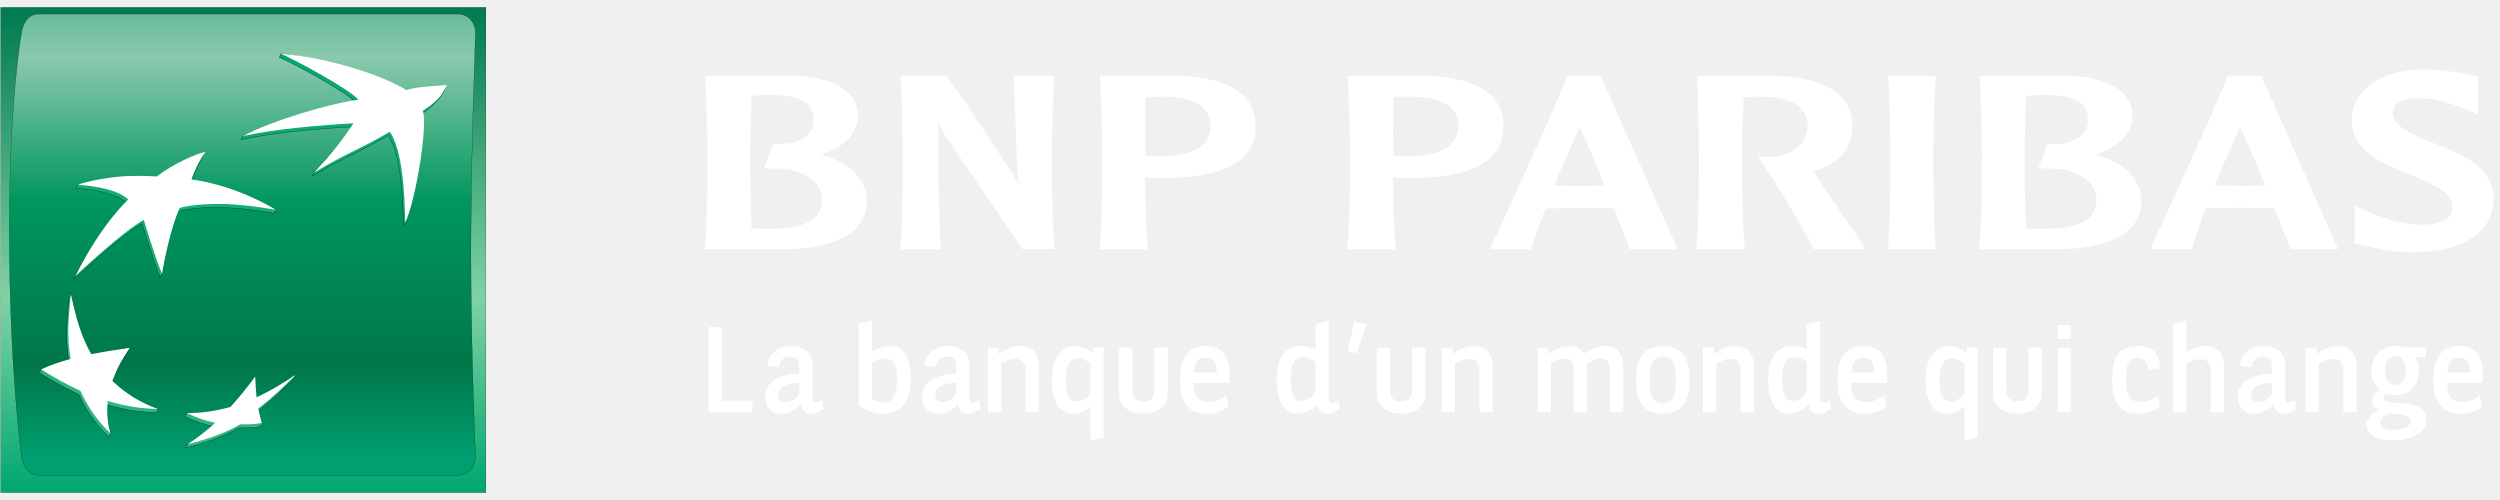
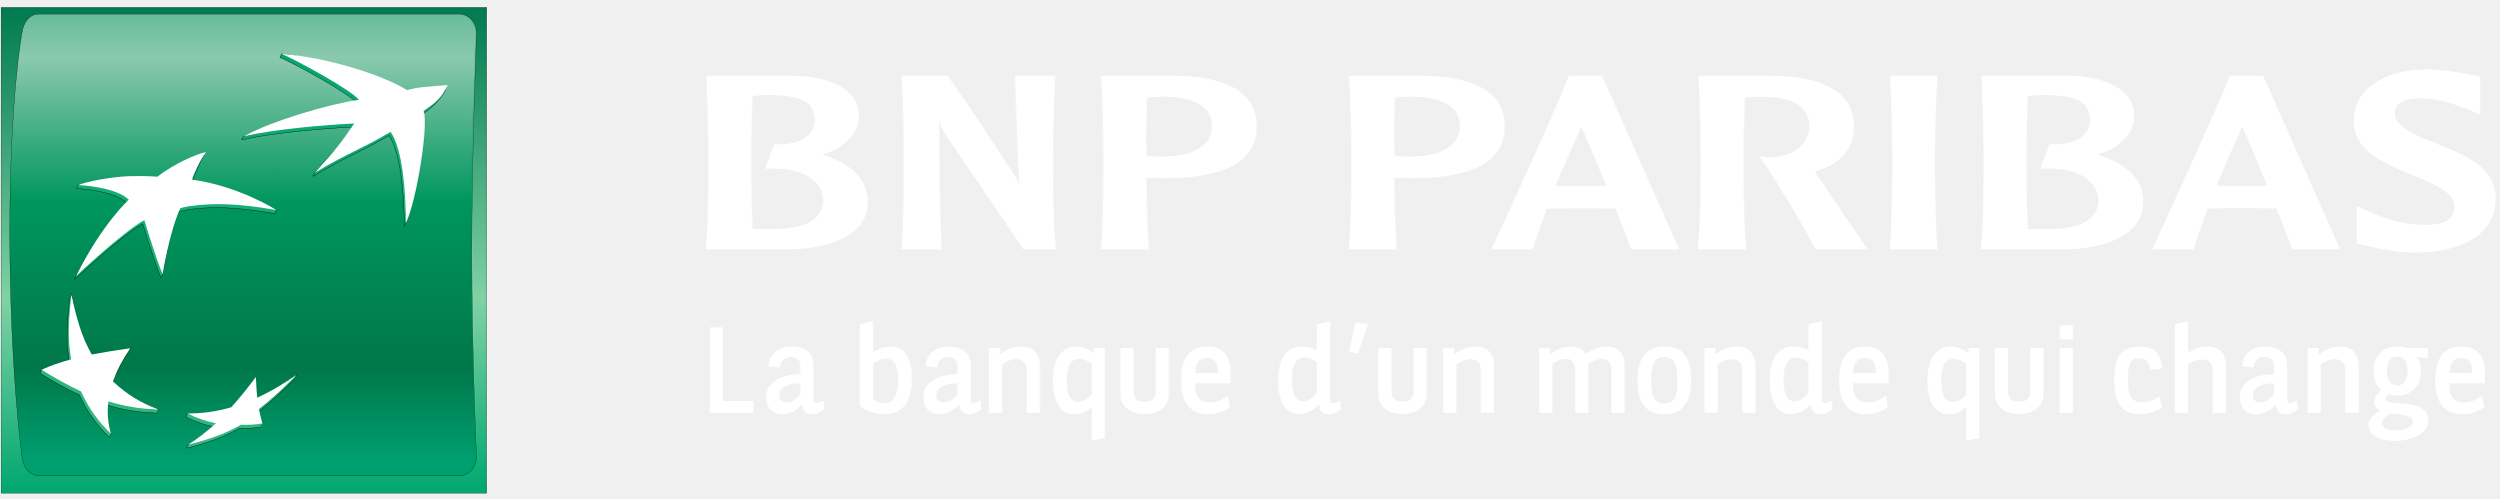
- <svg xmlns="http://www.w3.org/2000/svg" width="340" height="68" viewBox="0 0 340 68" fill="none">
-   <path d="M0.087 1H66.085V67H0.087V1Z" fill="url(#paint0_linear_498_486)" stroke="black" stroke-width="0.027" />
-   <path fill-rule="evenodd" clip-rule="evenodd" d="M5.233 1.912C3.954 1.912 3.118 2.996 2.921 4.508C2.921 4.508 1.272 13.173 1.272 31.57C1.272 49.976 2.921 62.018 2.921 62.018C3.069 63.476 3.954 64.614 5.233 64.614H62.357C63.636 64.614 64.651 63.602 64.674 62.018C64.674 62.018 64.04 47.913 64.04 34.137C64.04 20.359 64.674 4.508 64.674 4.508C64.703 3.1 63.636 1.912 62.357 1.912H5.233Z" fill="url(#paint1_linear_498_486)" stroke="black" stroke-width="0.027" />
-   <path d="M37.387 23.015C37.402 23.021 37.418 23.026 37.433 23.031C37.418 23.024 37.402 23.021 37.387 23.015Z" fill="url(#paint2_linear_498_486)" stroke="black" stroke-width="0.027" />
-   <path d="M37.986 7.802C39.895 8.601 47.546 12.738 48.486 14.06C44.632 14.568 37.083 16.535 33.016 18.511L32.777 18.995C37.261 18.005 43.532 17.491 47.855 17.254C46.243 19.621 45.173 20.75 42.715 23.431L42.487 23.95C47.166 21.138 48.486 20.934 52.798 18.413C54.427 20.821 54.82 26.375 54.885 30.774C56.288 27.986 57.992 17.465 57.284 15.565C60.142 13.604 60.53 12.021 60.53 12.021C57.907 12.249 56.464 12.293 55.048 12.738C51.696 10.681 44.009 7.972 38.21 7.316L37.986 7.802Z" fill="url(#paint3_linear_498_486)" stroke="black" stroke-width="0.036" />
-   <path d="M9.417 40.48C9.039 43.989 8.885 46.494 9.389 49.293C7.969 49.688 6.727 49.742 5.582 50.231L5.365 50.711C7.185 51.833 8.666 52.691 10.722 53.655C11.823 56.017 12.963 57.613 14.804 59.428L15.027 58.944C14.695 57.598 14.267 56.493 14.43 55.019C16.714 55.69 18.679 56.039 21.281 56.12L21.502 55.633C19.211 54.741 16.921 54.044 15.069 52.296C15.65 50.674 16.317 49.404 17.407 47.799L17.637 47.302C15.666 47.599 13.885 48.32 12.183 48.653C10.837 46.297 10.32 43.066 9.643 39.993L9.417 40.48Z" fill="url(#paint4_linear_498_486)" stroke="black" stroke-width="0.036" />
-   <path d="M21.098 24.491C21.098 24.491 19.624 24.354 17.188 24.426C15.125 24.521 12.053 24.706 10.561 25.14L10.344 25.622C12.715 25.724 15.97 26.36 17.216 27.611C17.216 27.611 13.757 30.744 10.274 37.499C10.187 37.67 10.127 37.807 10.035 37.985C10.035 37.985 16.517 31.903 19.326 30.397C19.326 30.397 20.792 35.295 21.814 37.744L22.038 37.254C22.318 35.681 23.022 31.411 24.218 28.794C24.218 28.794 24.644 28.538 26.709 28.338C28.791 28.149 31.726 28.043 37.3 29.02L37.528 28.538C36.266 27.798 31.285 25.659 25.975 24.912C26.709 22.747 27.644 21.088 27.644 21.088C26.507 21.245 23.265 22.765 21.098 24.491Z" fill="url(#paint5_linear_498_486)" stroke="black" stroke-width="0.036" />
-   <path d="M34.668 54.526C34.588 53.575 34.527 52.765 34.477 51.694C33.35 53.223 32.388 54.428 31.149 55.824C29.837 56.187 28.339 56.171 26.973 56.158C26.424 56.152 25.896 56.149 25.412 56.165L25.193 56.651C26.47 57.307 27.72 57.709 29.053 57.984C27.97 58.968 26.526 59.721 25.51 60.403L25.282 60.885C27.466 60.371 30.332 59.446 32.469 58.184C33.581 58.234 34.618 58.16 35.38 58.008C35.38 58.008 35.613 57.509 35.613 57.522C35.469 57.029 35.035 56.729 34.905 56.039C36.907 54.486 38.355 53.069 40.031 51.384L40.266 50.9C38.609 52.04 36.601 53.605 34.668 54.526Z" fill="url(#paint6_linear_498_486)" stroke="black" stroke-width="0.036" />
-   <path d="M53.019 17.918C48.716 20.45 47.402 20.665 42.717 23.464C45.441 20.506 46.39 19.249 48.077 16.774C43.759 17.002 37.49 17.521 33.015 18.513C36.911 16.431 44.64 14.117 48.716 13.565C47.771 12.26 40.115 8.115 38.211 7.316C44.271 7.789 51.68 10.05 55.271 12.249C56.684 11.806 58.152 11.784 60.784 11.552C60.115 12.703 60.082 13.365 57.503 15.076C58.217 16.989 56.511 27.5 55.104 30.286C55.049 25.887 54.667 20.335 53.019 17.918Z" fill="white" />
-   <path d="M21.502 55.633C19.031 54.714 17.248 53.648 15.285 51.811C15.874 50.193 16.542 48.928 17.639 47.301C15.626 47.601 14.143 47.829 12.41 48.159C11.001 45.69 10.361 43.308 9.64 39.993C9.258 43.506 9.112 46.016 9.607 48.815C8.016 49.255 6.895 49.642 5.584 50.233C7.414 51.353 8.9 52.215 10.943 53.17C12.046 55.53 13.179 57.126 15.027 58.946C14.595 57.395 14.482 56.164 14.66 54.536C16.946 55.203 18.905 55.552 21.502 55.633Z" fill="white" />
-   <path d="M27.942 20.67C27.171 21.671 26.279 23.536 26.038 24.402C32.413 25.266 37.526 28.54 37.526 28.54C31.954 27.552 29.015 27.676 26.934 27.861C24.867 28.056 24.442 28.299 24.442 28.299C22.939 31.593 22.038 37.254 22.038 37.254C21.022 34.809 19.557 29.908 19.557 29.908C16.743 31.413 10.274 37.499 10.274 37.499C13.829 30.375 17.442 27.133 17.442 27.133C16.198 25.874 12.941 25.249 10.559 25.14C11.796 24.639 14.969 24.048 17.407 23.935C19.848 23.868 21.324 24.005 21.324 24.005C23.502 22.287 26.804 20.837 27.942 20.67Z" fill="white" />
-   <path d="M34.705 51.217C33.58 52.743 32.612 53.944 31.361 55.336C29.218 55.939 27.507 56.165 25.412 56.165C26.698 56.825 27.942 57.22 29.281 57.502C27.942 58.714 26.81 59.58 25.51 60.401C27.69 59.891 30.556 58.964 32.688 57.702C33.802 57.746 34.846 57.674 35.611 57.522C35.411 56.877 35.287 56.395 35.126 55.553C37.133 53.998 38.594 52.589 40.266 50.9C38.487 52.137 36.952 53.064 34.892 54.037C34.803 53.093 34.753 52.285 34.705 51.217Z" fill="white" />
-   <path d="M178.916 49.222C178.485 48.927 177.889 48.561 177.158 48.561C176.329 48.561 175.533 49.128 175.533 51.614C175.533 53.778 176.211 54.526 177.008 54.526C177.87 54.526 178.534 53.842 178.916 53.338V49.222ZM182.181 55.599C181.686 56.033 181.087 56.279 180.491 56.279C179.862 56.279 179.281 55.952 179.198 54.97C178.485 55.699 177.639 56.248 176.428 56.248C175.022 56.248 173.646 55.039 173.646 51.71C173.646 48.296 175.137 47.07 176.759 47.07C177.508 47.07 178.135 47.204 178.916 47.568V44.035C179.511 43.907 180.108 43.789 180.723 43.641V54.26C180.723 54.638 180.889 54.774 181.121 54.774C181.37 54.774 181.783 54.606 182.063 54.408L182.181 55.599Z" fill="white" />
-   <path d="M185.885 44.054L184.492 48.048L183.281 47.783L184.176 43.789L185.885 44.054Z" fill="white" />
-   <path d="M187.247 53.403V47.269H189.055V53.089C189.055 54.309 189.75 54.573 190.563 54.573C191.356 54.573 192.054 54.309 192.054 53.089V47.269H193.86V53.403C193.86 55.473 192.236 56.247 190.563 56.247C188.872 56.247 187.247 55.473 187.247 53.403Z" fill="white" />
-   <path d="M197.563 48.181C198.312 47.616 199.188 47.07 200.448 47.07C202.025 47.07 203.017 47.933 203.017 49.857V56.08H201.211V50.335C201.211 49.26 200.647 48.795 199.768 48.795C199.089 48.795 198.427 49.127 197.88 49.489V56.08H196.07V47.269H197.563V48.181Z" fill="white" />
-   <path d="M210.602 48.181C211.281 47.616 212.194 47.07 213.369 47.07C214.367 47.07 215.01 47.403 215.459 48.098C216.353 47.517 217.217 47.07 218.275 47.07C219.852 47.07 220.747 47.933 220.747 49.857V56.08H218.939V50.335C218.939 49.238 218.51 48.763 217.614 48.763C217.017 48.763 216.321 49.094 215.791 49.424C215.821 49.606 215.84 49.972 215.84 50.22V56.08H214.032V50.616C214.032 49.373 213.802 48.763 212.708 48.763C212.079 48.763 211.464 49.075 210.933 49.424V56.08H209.127V47.269H210.602V48.181Z" fill="white" />
-   <path d="M224.355 51.679C224.355 54.076 224.951 54.823 226.142 54.823C227.337 54.823 227.919 54.076 227.919 51.708C227.919 49.259 227.337 48.512 226.142 48.512C224.951 48.512 224.355 49.259 224.355 51.679ZM229.775 51.708C229.775 54.774 228.514 56.279 226.142 56.279C223.822 56.279 222.495 54.97 222.495 51.679C222.495 48.445 223.774 47.07 226.142 47.07C228.615 47.07 229.775 48.379 229.775 51.708Z" fill="white" />
-   <path d="M233.096 48.181C233.842 47.616 234.721 47.07 235.978 47.07C237.557 47.07 238.551 47.933 238.551 49.857V56.08H236.742V50.335C236.742 49.26 236.18 48.795 235.299 48.795C234.621 48.795 233.958 49.127 233.409 49.489V56.08H231.605V47.269H233.096V48.181Z" fill="white" />
-   <path d="M245.736 49.222C245.305 48.927 244.707 48.561 243.976 48.561C243.149 48.561 242.353 49.128 242.353 51.614C242.353 53.778 243.033 54.526 243.828 54.526C244.69 54.526 245.353 53.842 245.736 53.338V49.222ZM249.001 55.599C248.504 56.033 247.908 56.279 247.308 56.279C246.681 56.279 246.098 55.952 246.017 54.97C245.305 55.699 244.457 56.248 243.247 56.248C241.84 56.248 240.464 55.039 240.464 51.71C240.464 48.296 241.955 47.07 243.58 47.07C244.324 47.07 244.955 47.204 245.736 47.568V44.035C246.331 43.907 246.928 43.789 247.543 43.641V54.26C247.543 54.638 247.709 54.774 247.939 54.774C248.189 54.774 248.604 54.606 248.884 54.408L249.001 55.599Z" fill="white" />
-   <path d="M254.891 50.684C254.891 49.177 254.426 48.647 253.416 48.647C252.405 48.647 251.874 49.127 251.792 50.684H254.891ZM251.775 52.079C251.807 54.309 252.653 54.671 253.928 54.671C254.891 54.671 255.72 54.141 256.234 53.76L256.515 55.335C255.72 55.833 254.891 56.28 253.564 56.28C251.377 56.28 249.886 54.99 249.886 51.68C249.886 48.413 251.196 47.069 253.449 47.069C255.738 47.069 256.633 48.561 256.633 50.767V52.079H251.775Z" fill="white" />
-   <path d="M267.168 49.409C266.721 49.109 266.14 48.748 265.445 48.748C264.463 48.748 263.785 49.559 263.785 51.731C263.785 54.091 264.532 54.589 265.293 54.589C266.106 54.589 266.737 54.077 267.168 53.586V49.409ZM267.168 55.3C266.555 55.797 265.824 56.28 264.88 56.28C263.387 56.28 261.897 55.3 261.897 51.709C261.897 48.295 263.453 47.069 265.079 47.069C265.958 47.069 266.703 47.468 267.481 47.95V47.269H268.957V59.495C268.36 59.625 267.762 59.743 267.168 59.896V55.3Z" fill="white" />
-   <path d="M271.05 53.403V47.269H272.859V53.089C272.859 54.309 273.556 54.573 274.367 54.573C275.164 54.573 275.86 54.309 275.86 53.089V47.269H277.666V53.403C277.666 55.473 276.042 56.247 274.367 56.247C272.675 56.247 271.05 55.473 271.05 53.403Z" fill="white" />
-   <path d="M281.668 56.079H279.861V47.269H281.668V56.079ZM281.668 46.092H279.861V44.206H281.668V46.092Z" fill="white" />
-   <path d="M292.149 50.237C292.1 49.373 291.734 48.661 290.741 48.661C289.582 48.661 289.149 49.191 289.149 51.68C289.149 54.108 289.845 54.639 291.104 54.639C292.216 54.639 292.912 54.193 293.426 53.825L293.774 55.337C292.978 55.832 292.116 56.28 290.84 56.28C288.552 56.28 287.259 55.022 287.259 51.662C287.259 48.265 288.372 47.071 290.805 47.071C292.928 47.071 293.742 48.364 293.774 50.069C293.225 50.123 292.695 50.171 292.149 50.237Z" fill="white" />
-   <path d="M297.327 43.64V47.918C297.99 47.5 298.77 47.071 299.88 47.071C301.472 47.071 302.465 47.918 302.465 49.84V56.081H300.661V50.334C300.661 49.259 300.112 48.844 299.2 48.844C298.537 48.844 297.872 49.143 297.327 49.443V56.081H295.52V44.037L297.327 43.64Z" fill="white" />
-   <path d="M308.978 52.078C307.305 52.078 306.111 52.624 306.111 53.708C306.111 54.426 306.608 54.689 307.173 54.689C307.917 54.689 308.547 54.159 308.978 53.585V52.078ZM308.978 49.723C308.978 48.828 308.448 48.497 307.7 48.497C306.873 48.497 306.276 49.01 306.26 49.923L304.669 49.757C304.768 47.98 306.146 47.07 307.819 47.07C309.625 47.07 310.784 48.001 310.784 49.589V54.26C310.784 54.64 310.966 54.756 311.199 54.756C311.432 54.756 311.846 54.606 312.127 54.408L312.261 55.598C311.745 56.033 311.151 56.279 310.554 56.279C309.924 56.279 309.326 55.931 309.243 54.969C308.448 55.833 307.486 56.279 306.558 56.279C305.364 56.279 304.355 55.535 304.355 53.947C304.355 51.695 306.707 50.867 308.978 50.819V49.723Z" fill="white" />
-   <path d="M315.055 48.181C315.802 47.616 316.68 47.07 317.94 47.07C319.517 47.07 320.509 47.933 320.509 49.857V56.08H318.702V50.335C318.702 49.26 318.138 48.795 317.259 48.795C316.58 48.795 315.917 49.127 315.37 49.489V56.08H313.564V47.269H315.055V48.181Z" fill="white" />
-   <path d="M324.337 50.403C324.337 51.645 324.885 52.359 325.781 52.359C326.641 52.359 327.157 51.645 327.157 50.436C327.157 49.043 326.641 48.43 325.781 48.43C324.885 48.43 324.337 49.094 324.337 50.403ZM324.869 56.196C324.337 56.443 323.675 56.927 323.675 57.457C323.675 58.204 324.57 58.468 325.58 58.468C326.689 58.468 327.885 58.037 327.885 57.325C327.885 56.309 326.228 56.397 324.869 56.196ZM327.039 47.269H329.957L329.89 48.695L328.466 48.497C328.797 48.995 328.977 49.654 328.977 50.436C328.977 52.427 327.687 53.743 325.781 53.743C325.3 53.743 324.984 53.726 324.602 53.569C324.337 53.674 324.123 53.877 324.123 54.125C324.123 55.455 329.957 53.812 329.957 57.128C329.957 58.948 327.671 59.895 325.5 59.895C323.311 59.895 321.85 59.098 321.85 57.789C321.85 56.941 322.615 56.148 323.544 55.768C323.03 55.554 322.615 55.203 322.615 54.59C322.615 53.977 323.111 53.356 323.657 53.007C322.929 52.442 322.53 51.626 322.53 50.403C322.53 48.365 323.823 47.069 325.795 47.069C326.26 47.069 326.673 47.138 327.039 47.269Z" fill="white" />
-   <path d="M335.932 50.684C335.932 49.177 335.467 48.647 334.455 48.647C333.445 48.647 332.916 49.127 332.833 50.684H335.932ZM332.814 52.079C332.849 54.309 333.694 54.671 334.971 54.671C335.932 54.671 336.761 54.141 337.275 53.76L337.556 55.335C336.761 55.833 335.932 56.28 334.605 56.28C332.418 56.28 330.925 54.99 330.925 51.68C330.925 48.413 332.234 47.069 334.489 47.069C336.777 47.069 337.671 48.561 337.671 50.767V52.079H332.814Z" fill="white" />
-   <path d="M98.185 44.468V54.49H102.342V56.079H96.394V44.468H98.185Z" fill="white" />
-   <path d="M108.698 52.078C107.024 52.078 105.83 52.623 105.83 53.708C105.83 54.426 106.327 54.689 106.889 54.689C107.637 54.689 108.267 54.159 108.698 53.585V52.078ZM108.698 49.723C108.698 48.828 108.168 48.497 107.42 48.497C106.592 48.497 105.995 49.01 105.98 49.923L104.389 49.754C104.489 47.98 105.865 47.07 107.537 47.07C109.343 47.07 110.505 47.999 110.505 49.589V54.26C110.505 54.64 110.685 54.753 110.921 54.753C111.153 54.753 111.566 54.606 111.848 54.408L111.982 55.598C111.467 56.033 110.87 56.279 110.27 56.279C109.643 56.279 109.046 55.931 108.964 54.969C108.168 55.833 107.206 56.279 106.277 56.279C105.085 56.279 104.074 55.535 104.074 53.947C104.074 51.695 106.427 50.867 108.698 50.816V49.723Z" fill="white" />
-   <path d="M118.603 54.227C119.099 54.572 119.614 54.775 120.177 54.775C121.207 54.775 122.003 53.977 122.003 51.578C122.003 49.238 121.239 48.748 120.377 48.748C119.665 48.748 119.184 49.025 118.603 49.373V54.227ZM118.603 43.64V47.833C119.315 47.403 120.061 47.069 121.007 47.069C122.433 47.069 123.873 47.949 123.873 51.578C123.873 55.136 122.085 56.28 120.096 56.28C118.951 56.28 117.741 55.848 116.796 55.136V44.036L118.603 43.64Z" fill="white" />
-   <path d="M130.047 52.078C128.374 52.078 127.178 52.623 127.178 53.708C127.178 54.426 127.676 54.689 128.24 54.689C128.985 54.689 129.616 54.159 130.047 53.585V52.078ZM130.047 49.723C130.047 48.828 129.517 48.497 128.771 48.497C127.941 48.497 127.344 49.01 127.328 49.923L125.738 49.754C125.838 47.98 127.215 47.07 128.888 47.07C130.692 47.07 131.854 47.999 131.854 49.589V54.26C131.854 54.64 132.036 54.753 132.269 54.753C132.502 54.753 132.914 54.606 133.195 54.408L133.329 55.598C132.815 56.033 132.22 56.279 131.623 56.279C130.992 56.279 130.397 55.931 130.313 54.969C129.517 55.833 128.554 56.279 127.627 56.279C126.433 56.279 125.423 55.535 125.423 53.947C125.423 51.695 127.777 50.867 130.047 50.816V49.723Z" fill="white" />
-   <path d="M135.839 48.181C136.585 47.616 137.465 47.07 138.723 47.07C140.298 47.07 141.293 47.933 141.293 49.857V56.08H139.486V50.336C139.486 49.26 138.922 48.795 138.043 48.795C137.364 48.795 136.701 49.127 136.155 49.489V56.08H134.348V47.269H135.839V48.181Z" fill="white" />
-   <path d="M148.312 49.408C147.863 49.11 147.284 48.747 146.589 48.747C145.607 48.747 144.929 49.56 144.929 51.73C144.929 54.092 145.676 54.59 146.438 54.59C147.25 54.59 147.879 54.077 148.312 53.585V49.408ZM148.312 55.3C147.699 55.797 146.968 56.28 146.024 56.28C144.533 56.28 143.042 55.3 143.042 51.709C143.042 48.296 144.598 47.069 146.223 47.069C147.1 47.069 147.847 47.468 148.626 47.95V47.269H150.103V59.496C149.504 59.625 148.907 59.743 148.312 59.896V55.3Z" fill="white" />
-   <path d="M152.197 53.403V47.269H154.004V53.089C154.004 54.309 154.7 54.573 155.511 54.573C156.308 54.573 157.004 54.309 157.004 53.089V47.269H158.809V53.403C158.809 55.473 157.187 56.247 155.511 56.247C153.822 56.247 152.197 55.473 152.197 53.403Z" fill="white" />
-   <path d="M165.465 50.686C165.465 49.176 165.001 48.646 163.989 48.646C162.979 48.646 162.448 49.128 162.365 50.686H165.465ZM162.347 52.078C162.379 54.308 163.227 54.67 164.503 54.67C165.465 54.67 166.294 54.14 166.808 53.759L167.087 55.334C166.294 55.833 165.465 56.279 164.137 56.279C161.95 56.279 160.46 54.991 160.46 51.679C160.46 48.413 161.769 47.069 164.022 47.069C166.31 47.069 167.205 48.561 167.205 50.768V52.078H162.347Z" fill="white" />
-   <path d="M104.401 12.904C108.973 12.942 110.649 13.873 110.649 16.362C110.649 17.049 110.438 17.66 110.035 18.125C109.157 19.179 107.452 19.724 105.274 19.586H105.165L103.886 22.915H105.165C107.688 22.843 109.882 23.639 111.01 25.017C111.533 25.644 111.793 26.401 111.793 27.169C111.793 29.771 109.5 31.118 104.979 31.118C104.217 31.118 102.978 31.118 102.207 31.092C102.079 27.617 102.02 22.915 102.02 21.499C102.02 19.859 102.127 16.204 102.207 13.08C102.731 12.974 103.594 12.904 104.401 12.904ZM95.929 10.511C96.072 12.981 96.216 19.222 96.216 21.499C96.216 23.594 96.212 30.615 95.846 33.643L95.822 33.881H106.794C112.184 33.881 117.887 32.205 117.887 27.416C117.887 24.418 115.717 22.202 111.658 20.992C114.669 20.182 116.675 18.125 116.675 15.771C116.675 11.863 112.184 10.393 107.964 10.289H95.867L95.929 10.511Z" fill="white" />
-   <path d="M143.205 10.289H137.866L138.083 16.239C138.187 19.179 138.286 22.204 138.495 25.139C138.148 24.219 137.826 23.745 136.205 21.385C136.198 21.302 130.651 12.767 128.725 10.343L128.669 10.289H122.476V10.509C122.673 12.979 122.752 19.222 122.752 21.498C122.752 23.596 122.752 30.615 122.456 33.644L122.402 33.881H127.923V33.644C127.609 27.887 127.609 22.076 127.609 16.438C127.801 17.122 128.046 17.709 128.914 18.997C128.985 19.148 138.495 32.991 138.955 33.782L139.005 33.881H143.426L143.42 33.644C143.082 30.615 143.052 23.596 143.052 21.498C143.052 19.222 143.205 12.979 143.349 10.509L143.42 10.289H143.205Z" fill="white" />
-   <path d="M157.683 13.136C160.761 13.081 162.908 13.702 163.925 14.993C164.393 15.55 164.654 16.283 164.654 17.121C164.654 20.537 160.811 21.278 157.602 21.278L156.298 21.203C156.298 21.203 155.991 21.172 155.762 21.148C155.739 20.36 155.739 19.32 155.739 18.152C155.739 16.668 155.739 14.906 155.809 13.273C156.262 13.212 156.946 13.136 157.683 13.136ZM149.588 10.51C149.805 12.978 149.887 19.221 149.887 21.497C149.887 23.595 149.887 30.614 149.562 33.643V33.882H156.13L156.1 33.643C155.876 31.466 155.762 27.311 155.739 24.135C156.048 24.152 156.979 24.199 156.979 24.199L157.909 24.22C166.547 24.22 170.747 21.932 170.747 17.121C170.747 11.649 164.853 10.392 159.94 10.288H149.588V10.51Z" fill="white" />
-   <path d="M191.366 13.136C194.448 13.081 196.593 13.702 197.628 14.993C198.1 15.55 198.339 16.283 198.339 17.121C198.339 20.537 194.502 21.278 191.334 21.278L190.034 21.203C190.034 21.203 189.691 21.172 189.488 21.148C189.451 20.36 189.451 19.313 189.451 18.152C189.451 16.652 189.451 14.906 189.512 13.273C189.923 13.212 190.635 13.136 191.366 13.136ZM183.283 10.51C183.489 12.978 183.609 19.221 183.609 21.497C183.609 23.595 183.588 30.614 183.246 33.643V33.882H189.819L189.779 33.643C189.571 31.466 189.451 27.311 189.451 24.135C189.757 24.152 190.635 24.199 190.635 24.199L191.586 24.22C200.219 24.22 204.459 21.932 204.459 17.121C204.459 11.649 198.532 10.392 193.601 10.288H183.283V10.51Z" fill="white" />
-   <path d="M214.84 17.238C215.363 18.361 216.718 21.497 218.244 25.241C218.008 25.251 217.713 25.251 217.713 25.251L214.84 25.291C214.84 25.291 211.865 25.251 211.371 25.241C212.61 22.249 213.841 19.544 214.84 17.238ZM213.242 10.288H213.157L213.11 10.408C211.888 13.765 204.012 30.955 202.764 33.587L202.66 33.883H208.254L208.3 33.754C208.793 32.133 209.455 30.309 210.175 28.361C210.399 28.361 214.84 28.296 214.84 28.296L218.704 28.323C218.704 28.323 219.327 28.361 219.513 28.361C220.509 30.899 221.271 32.81 221.604 33.782L221.668 33.883H228.149L217.678 10.288H217.548H213.242Z" fill="white" />
-   <path d="M230.783 10.51C230.97 12.98 231.066 19.221 231.066 21.498C231.066 23.595 231.066 30.616 230.706 33.644V33.882H237.312L237.284 33.644C236.935 30.595 236.911 23.595 236.911 21.498C236.911 19.858 236.962 16.203 237.125 13.249C237.626 13.212 238.392 13.136 238.909 13.136C241.962 13.079 244.123 13.711 245.135 14.995C245.617 15.549 245.838 16.297 245.838 17.121C245.838 19.846 243.295 21.228 240.924 21.351C240.131 21.384 239.541 21.281 239.541 21.281L239.079 21.202L239.332 21.634C241.679 25.055 245.185 30.98 246.632 33.781L246.678 33.882H253.733L253.558 33.563C253.27 33.167 248.674 26.401 246.721 23.51C246.721 23.51 246.632 23.427 246.549 23.335C250.168 22.25 251.916 20.226 251.916 17.121C251.916 11.687 246.023 10.396 241.049 10.29H230.764L230.783 10.51Z" fill="white" />
-   <path d="M263.073 10.289H256.783L256.818 10.509C256.981 12.979 257.108 19.222 257.108 21.498C257.108 23.586 257.077 30.596 256.783 33.644L256.759 33.881H263.28L263.245 33.644C262.995 30.596 262.915 23.586 262.915 21.498C262.915 19.222 263.073 12.979 263.245 10.509V10.289H263.073Z" fill="white" />
-   <path d="M277.693 12.904C282.301 12.942 283.976 13.873 283.976 16.362C283.976 17.049 283.766 17.66 283.346 18.125C282.516 19.179 280.741 19.724 278.582 19.586H278.476L277.207 22.915H278.476C281.01 22.843 283.183 23.639 284.309 25.017C284.859 25.644 285.12 26.401 285.12 27.169C285.12 29.771 282.817 31.118 278.271 31.118C277.54 31.118 276.311 31.118 275.541 31.092C275.352 27.617 275.352 22.915 275.352 21.499C275.352 19.859 275.412 16.204 275.541 13.08C276.037 12.974 276.903 12.904 277.693 12.904ZM269.225 10.511C269.414 12.981 269.53 19.222 269.53 21.499C269.53 23.594 269.53 30.615 269.197 33.643L269.145 33.881H280.132C285.505 33.881 291.224 32.205 291.224 27.416C291.224 24.418 289.049 22.202 284.955 20.992C287.971 20.182 290.002 18.125 290.002 15.771C290.002 11.863 285.505 10.393 281.32 10.289H269.197L269.225 10.511Z" fill="white" />
-   <path d="M304.664 17.225C305.195 18.323 306.538 21.465 308.066 25.216C307.835 25.216 307.549 25.242 307.549 25.242L304.664 25.28C304.664 25.28 301.656 25.216 301.208 25.216C302.432 22.203 303.63 19.519 304.664 17.225ZM307.38 10.289H302.961L302.934 10.395C301.614 13.967 293.294 32.063 292.594 33.564L292.473 33.882H298.095L298.129 33.741C298.598 32.125 299.252 30.31 299.983 28.324C300.162 28.324 304.631 28.253 304.631 28.253L308.5 28.315C308.5 28.315 309.173 28.324 309.321 28.324C310.338 30.86 311.091 32.788 311.421 33.741L311.48 33.882H317.985L307.523 10.289H307.38Z" fill="white" />
-   <path d="M319.827 16.391C319.827 20.536 323.977 22.203 327.657 23.727C330.515 24.868 333.511 26.069 333.511 28.046C333.511 28.643 333.395 29.144 333.058 29.5C332.369 30.309 330.975 30.651 328.766 30.529C326.574 30.441 324.104 29.75 321.322 28.469L320.235 27.945V28.861V33.086L320.98 33.273L321.41 33.348C322.781 33.688 325.432 34.311 328.064 34.311C334.991 34.311 339.127 31.55 339.127 26.98C339.127 22.691 334.859 21.02 331.09 19.518C328.307 18.392 325.432 17.276 325.432 15.436C325.432 14.907 325.432 13.359 329.021 13.359C331.666 13.359 334.236 14.433 335.698 14.994L337.031 15.549L337.02 14.666V10.393L335.698 10.151C334.351 9.879 332.107 9.434 329.793 9.434C323.817 9.434 319.827 12.257 319.827 16.391Z" fill="white" />
+ <svg xmlns="http://www.w3.org/2000/svg" width="261" height="52" viewBox="0 0 261 52" fill="none">
+   <path d="M0.113 0.769H50.831V51.488H0.113V0.769Z" fill="url(#paint0_linear_498_486)" stroke="black" stroke-width="0.027" />
+   <path fill-rule="evenodd" clip-rule="evenodd" d="M4.068 1.47C3.085 1.47 2.443 2.303 2.291 3.464C2.291 3.464 1.024 10.123 1.024 24.261C1.024 38.405 2.291 47.66 2.291 47.66C2.405 48.78 3.085 49.654 4.068 49.654H47.967C48.949 49.654 49.729 48.877 49.747 47.66C49.747 47.66 49.26 36.82 49.26 26.234C49.26 15.646 49.747 3.464 49.747 3.464C49.769 2.383 48.949 1.47 47.967 1.47H4.068Z" fill="url(#paint1_linear_498_486)" stroke="black" stroke-width="0.027" />
+   <path d="M28.777 17.687C28.788 17.692 28.801 17.695 28.812 17.699C28.801 17.694 28.788 17.692 28.777 17.687Z" fill="url(#paint2_linear_498_486)" stroke="black" stroke-width="0.027" />
+   <path d="M29.238 5.996C30.704 6.61 36.584 9.789 37.307 10.805C34.345 11.196 28.544 12.707 25.418 14.226L25.235 14.598C28.68 13.837 33.499 13.441 36.821 13.26C35.583 15.078 34.761 15.946 32.872 18.007L32.697 18.405C36.292 16.245 37.307 16.088 40.621 14.151C41.872 16.001 42.174 20.269 42.224 23.65C43.302 21.507 44.612 13.421 44.068 11.961C46.264 10.455 46.562 9.238 46.562 9.238C44.547 9.414 43.437 9.447 42.349 9.789C39.773 8.209 33.866 6.127 29.41 5.623L29.238 5.996Z" fill="url(#paint3_linear_498_486)" stroke="black" stroke-width="0.036" />
+   <path d="M7.283 31.108C6.993 33.804 6.875 35.73 7.262 37.881C6.171 38.184 5.216 38.226 4.337 38.601L4.17 38.97C5.568 39.833 6.706 40.492 8.286 41.233C9.132 43.048 10.008 44.275 11.423 45.669L11.595 45.297C11.34 44.263 11.011 43.413 11.136 42.281C12.892 42.796 14.402 43.065 16.4 43.127L16.571 42.753C14.81 42.067 13.05 41.531 11.627 40.188C12.074 38.942 12.586 37.966 13.424 36.733L13.601 36.351C12.086 36.579 10.717 37.133 9.409 37.389C8.375 35.578 7.978 33.095 7.457 30.734L7.283 31.108Z" fill="url(#paint4_linear_498_486)" stroke="black" stroke-width="0.036" />
+   <path d="M16.26 18.821C16.26 18.821 15.127 18.716 13.255 18.771C11.669 18.844 9.308 18.986 8.162 19.32L7.995 19.69C9.817 19.768 12.319 20.257 13.276 21.218C13.276 21.218 10.618 23.626 7.942 28.817C7.875 28.949 7.828 29.054 7.758 29.191C7.758 29.191 12.739 24.517 14.898 23.359C14.898 23.359 16.024 27.123 16.81 29.006L16.982 28.628C17.197 27.42 17.738 24.138 18.657 22.128C18.657 22.128 18.984 21.931 20.571 21.777C22.171 21.632 24.427 21.55 28.71 22.301L28.886 21.931C27.916 21.362 24.088 19.718 20.007 19.144C20.571 17.481 21.29 16.206 21.29 16.206C20.416 16.326 17.925 17.494 16.26 18.821Z" fill="url(#paint5_linear_498_486)" stroke="black" stroke-width="0.036" />
+   <path d="M26.688 41.902C26.627 41.171 26.58 40.548 26.541 39.726C25.675 40.901 24.936 41.827 23.984 42.9C22.976 43.178 21.825 43.166 20.775 43.156C20.353 43.151 19.947 43.149 19.575 43.161L19.407 43.535C20.388 44.039 21.349 44.348 22.373 44.56C21.541 45.316 20.431 45.894 19.65 46.418L19.475 46.789C21.154 46.393 23.356 45.682 24.998 44.713C25.852 44.751 26.65 44.695 27.236 44.578C27.236 44.578 27.414 44.194 27.414 44.204C27.304 43.825 26.97 43.595 26.87 43.065C28.409 41.872 29.521 40.782 30.81 39.487L30.99 39.115C29.717 39.991 28.173 41.194 26.688 41.902Z" fill="url(#paint6_linear_498_486)" stroke="black" stroke-width="0.036" />
+   <path d="M40.79 13.77C37.483 15.715 36.473 15.881 32.873 18.031C34.967 15.759 35.696 14.793 36.992 12.89C33.673 13.066 28.856 13.464 25.418 14.227C28.411 12.627 34.351 10.848 37.483 10.424C36.757 9.422 30.874 6.236 29.41 5.622C34.067 5.986 39.76 7.723 42.52 9.413C43.606 9.073 44.734 9.056 46.757 8.878C46.243 9.762 46.218 10.271 44.236 11.586C44.784 13.056 43.473 21.133 42.392 23.274C42.35 19.893 42.056 15.627 40.79 13.77Z" fill="white" />
+   <path d="M16.57 42.752C14.671 42.046 13.301 41.227 11.793 39.816C12.245 38.572 12.759 37.6 13.601 36.35C12.055 36.58 10.915 36.755 9.583 37.009C8.5 35.112 8.008 33.281 7.454 30.733C7.161 33.433 7.049 35.362 7.429 37.513C6.206 37.852 5.345 38.149 4.337 38.602C5.744 39.463 6.885 40.126 8.455 40.86C9.303 42.674 10.174 43.9 11.594 45.298C11.262 44.107 11.175 43.161 11.312 41.91C13.069 42.422 14.574 42.69 16.57 42.752Z" fill="white" />
+   <path d="M21.519 15.884C20.927 16.654 20.241 18.087 20.056 18.753C24.954 19.417 28.884 21.933 28.884 21.933C24.602 21.174 22.343 21.269 20.745 21.411C19.156 21.561 18.829 21.748 18.829 21.748C17.675 24.279 16.982 28.629 16.982 28.629C16.201 26.75 15.075 22.984 15.075 22.984C12.912 24.14 7.942 28.817 7.942 28.817C10.673 23.343 13.45 20.852 13.45 20.852C12.494 19.884 9.991 19.403 8.16 19.32C9.112 18.934 11.549 18.481 13.423 18.394C15.299 18.342 16.433 18.447 16.433 18.447C18.107 17.128 20.645 16.013 21.519 15.884Z" fill="white" />
+   <path d="M26.716 39.359C25.852 40.532 25.108 41.455 24.147 42.524C22.5 42.988 21.185 43.162 19.575 43.162C20.562 43.669 21.519 43.973 22.548 44.19C21.519 45.12 20.649 45.786 19.65 46.417C21.325 46.025 23.527 45.312 25.166 44.343C26.022 44.376 26.825 44.321 27.412 44.205C27.258 43.709 27.163 43.339 27.04 42.691C28.582 41.496 29.704 40.413 30.989 39.115C29.623 40.066 28.443 40.779 26.86 41.526C26.791 40.801 26.753 40.18 26.716 39.359Z" fill="white" />
+   <path d="M137.538 37.826C137.207 37.599 136.749 37.318 136.188 37.318C135.551 37.318 134.939 37.753 134.939 39.664C134.939 41.327 135.46 41.902 136.072 41.902C136.735 41.902 137.245 41.376 137.538 40.989V37.826ZM140.047 42.727C139.667 43.06 139.207 43.249 138.749 43.249C138.266 43.249 137.819 42.998 137.755 42.243C137.207 42.803 136.557 43.225 135.627 43.225C134.546 43.225 133.488 42.296 133.488 39.737C133.488 37.114 134.634 36.172 135.881 36.172C136.456 36.172 136.938 36.275 137.538 36.555V33.84C137.996 33.741 138.455 33.651 138.927 33.537V41.697C138.927 41.988 139.055 42.092 139.233 42.092C139.424 42.092 139.742 41.963 139.957 41.811L140.047 42.727Z" fill="white" />
+   <path d="M142.894 33.855L141.824 36.923L140.893 36.72L141.581 33.651L142.894 33.855Z" fill="white" />
+   <path d="M143.94 41.039V36.325H145.33V40.797C145.33 41.735 145.864 41.938 146.489 41.938C147.099 41.938 147.635 41.735 147.635 40.797V36.325H149.022V41.039C149.022 42.629 147.774 43.225 146.489 43.225C145.189 43.225 143.94 42.629 143.94 41.039Z" fill="white" />
+   <path d="M151.867 37.026C152.443 36.592 153.116 36.172 154.084 36.172C155.296 36.172 156.058 36.836 156.058 38.314V43.096H154.671V38.681C154.671 37.855 154.238 37.498 153.562 37.498C153.04 37.498 152.531 37.753 152.111 38.031V43.096H150.72V36.325H151.867V37.026Z" fill="white" />
+   <path d="M161.888 37.026C162.41 36.592 163.111 36.172 164.014 36.172C164.781 36.172 165.276 36.428 165.62 36.962C166.307 36.516 166.971 36.172 167.785 36.172C168.997 36.172 169.684 36.836 169.684 38.314V43.096H168.295V38.681C168.295 37.838 167.965 37.474 167.277 37.474C166.818 37.474 166.283 37.728 165.875 37.982C165.899 38.121 165.913 38.402 165.913 38.593V43.096H164.524V38.897C164.524 37.943 164.347 37.474 163.506 37.474C163.023 37.474 162.551 37.713 162.142 37.982V43.096H160.754V36.325H161.888V37.026Z" fill="white" />
+   <path d="M172.457 39.714C172.457 41.556 172.915 42.13 173.83 42.13C174.749 42.13 175.195 41.556 175.195 39.736C175.195 37.854 174.749 37.28 173.83 37.28C172.915 37.28 172.457 37.854 172.457 39.714ZM176.622 39.736C176.622 42.092 175.653 43.249 173.83 43.249C172.047 43.249 171.028 42.243 171.028 39.714C171.028 37.228 172.01 36.172 173.83 36.172C175.73 36.172 176.622 37.178 176.622 39.736Z" fill="white" />
+   <path d="M179.174 37.026C179.747 36.592 180.423 36.172 181.389 36.172C182.602 36.172 183.366 36.836 183.366 38.314V43.096H181.977V38.681C181.977 37.855 181.545 37.498 180.867 37.498C180.346 37.498 179.837 37.753 179.415 38.031V43.096H178.028V36.325H179.174V37.026Z" fill="white" />
+   <path d="M188.888 37.826C188.556 37.599 188.097 37.318 187.536 37.318C186.9 37.318 186.288 37.753 186.288 39.664C186.288 41.327 186.811 41.902 187.422 41.902C188.084 41.902 188.593 41.376 188.888 40.989V37.826ZM191.397 42.727C191.015 43.06 190.557 43.249 190.096 43.249C189.614 43.249 189.166 42.998 189.104 42.243C188.556 42.803 187.905 43.225 186.975 43.225C185.894 43.225 184.836 42.296 184.836 39.737C184.836 37.114 185.982 36.172 187.231 36.172C187.803 36.172 188.288 36.275 188.888 36.555V33.84C189.345 33.741 189.804 33.651 190.276 33.537V41.697C190.276 41.988 190.404 42.092 190.581 42.092C190.773 42.092 191.092 41.963 191.307 41.811L191.397 42.727Z" fill="white" />
+   <path d="M195.923 38.949C195.923 37.791 195.566 37.384 194.789 37.384C194.013 37.384 193.604 37.753 193.542 38.949H195.923ZM193.528 40.021C193.553 41.735 194.203 42.013 195.183 42.013C195.923 42.013 196.56 41.606 196.955 41.313L197.171 42.524C196.56 42.906 195.923 43.25 194.904 43.25C193.223 43.25 192.077 42.258 192.077 39.715C192.077 37.205 193.084 36.172 194.815 36.172C196.574 36.172 197.261 37.318 197.261 39.013V40.021H193.528Z" fill="white" />
+   <path d="M205.357 37.97C205.013 37.739 204.567 37.462 204.033 37.462C203.278 37.462 202.757 38.085 202.757 39.754C202.757 41.568 203.331 41.951 203.916 41.951C204.541 41.951 205.025 41.557 205.357 41.179V37.97ZM205.357 42.497C204.886 42.878 204.324 43.25 203.599 43.25C202.451 43.25 201.307 42.497 201.307 39.737C201.307 37.114 202.502 36.172 203.752 36.172C204.427 36.172 205 36.478 205.597 36.849V36.325H206.732V45.721C206.273 45.82 205.813 45.911 205.357 46.029V42.497Z" fill="white" />
+   <path d="M208.341 41.039V36.325H209.731V40.797C209.731 41.735 210.267 41.938 210.89 41.938C211.502 41.938 212.037 41.735 212.037 40.797V36.325H213.425V41.039C213.425 42.629 212.177 43.225 210.89 43.225C209.59 43.225 208.341 42.629 208.341 41.039Z" fill="white" />
+   <path d="M216.501 43.096H215.112V36.325H216.501V43.096ZM216.501 35.421H215.112V33.971H216.501V35.421Z" fill="white" />
+   <path d="M224.555 38.606C224.517 37.942 224.236 37.395 223.473 37.395C222.582 37.395 222.249 37.802 222.249 39.715C222.249 41.58 222.784 41.989 223.751 41.989C224.606 41.989 225.141 41.646 225.536 41.363L225.804 42.525C225.192 42.905 224.529 43.25 223.549 43.25C221.791 43.25 220.797 42.283 220.797 39.701C220.797 37.09 221.652 36.173 223.522 36.173C225.154 36.173 225.779 37.167 225.804 38.477C225.382 38.518 224.974 38.555 224.555 38.606Z" fill="white" />
+   <path d="M228.534 33.536V36.824C229.044 36.503 229.643 36.172 230.496 36.172C231.719 36.172 232.483 36.824 232.483 38.301V43.096H231.096V38.681C231.096 37.855 230.674 37.536 229.973 37.536C229.464 37.536 228.953 37.765 228.534 37.996V43.096H227.146V33.842L228.534 33.536Z" fill="white" />
+   <path d="M237.488 40.021C236.202 40.021 235.284 40.44 235.284 41.273C235.284 41.825 235.666 42.027 236.1 42.027C236.672 42.027 237.156 41.62 237.488 41.179V40.021ZM237.488 38.211C237.488 37.523 237.08 37.269 236.505 37.269C235.869 37.269 235.411 37.663 235.398 38.364L234.176 38.237C234.252 36.871 235.311 36.172 236.597 36.172C237.985 36.172 238.875 36.887 238.875 38.108V41.697C238.875 41.989 239.015 42.079 239.194 42.079C239.373 42.079 239.691 41.963 239.907 41.811L240.01 42.725C239.614 43.06 239.157 43.249 238.699 43.249C238.214 43.249 237.755 42.982 237.691 42.242C237.08 42.906 236.341 43.249 235.628 43.249C234.71 43.249 233.935 42.677 233.935 41.456C233.935 39.726 235.742 39.09 237.488 39.053V38.211Z" fill="white" />
+   <path d="M242.158 37.026C242.732 36.592 243.407 36.172 244.375 36.172C245.587 36.172 246.349 36.836 246.349 38.314V43.096H244.96V38.681C244.96 37.855 244.527 37.498 243.851 37.498C243.329 37.498 242.82 37.753 242.399 38.031V43.096H241.012V36.325H242.158V37.026Z" fill="white" />
+   <path d="M249.291 38.733C249.291 39.688 249.712 40.236 250.4 40.236C251.061 40.236 251.457 39.688 251.457 38.759C251.457 37.688 251.061 37.217 250.4 37.217C249.712 37.217 249.291 37.727 249.291 38.733ZM249.699 43.185C249.291 43.375 248.782 43.747 248.782 44.154C248.782 44.728 249.47 44.931 250.245 44.931C251.098 44.931 252.017 44.6 252.017 44.052C252.017 43.272 250.743 43.34 249.699 43.185ZM251.367 36.325H253.609L253.558 37.421L252.463 37.268C252.718 37.651 252.856 38.158 252.856 38.759C252.856 40.289 251.865 41.3 250.4 41.3C250.031 41.3 249.788 41.287 249.494 41.166C249.291 41.247 249.126 41.404 249.126 41.594C249.126 42.615 253.609 41.353 253.609 43.901C253.609 45.3 251.852 46.028 250.184 46.028C248.502 46.028 247.379 45.415 247.379 44.409C247.379 43.758 247.967 43.148 248.681 42.856C248.286 42.691 247.967 42.422 247.967 41.951C247.967 41.48 248.349 41.003 248.768 40.734C248.209 40.3 247.902 39.673 247.902 38.733C247.902 37.168 248.896 36.172 250.411 36.172C250.768 36.172 251.086 36.224 251.367 36.325Z" fill="white" />
+   <path d="M258.2 38.949C258.2 37.791 257.843 37.384 257.065 37.384C256.289 37.384 255.882 37.753 255.819 38.949H258.2ZM255.804 40.021C255.831 41.735 256.48 42.013 257.461 42.013C258.2 42.013 258.837 41.606 259.232 41.313L259.448 42.524C258.837 42.906 258.2 43.25 257.181 43.25C255.5 43.25 254.353 42.258 254.353 39.715C254.353 37.205 255.359 36.172 257.091 36.172C258.849 36.172 259.536 37.318 259.536 39.013V40.021H255.804Z" fill="white" />
+   <path d="M75.499 34.173V41.874H78.694V43.095H74.122V34.173H75.499Z" fill="white" />
+   <path d="M83.578 40.021C82.292 40.021 81.374 40.439 81.374 41.273C81.374 41.825 81.756 42.027 82.188 42.027C82.763 42.027 83.246 41.62 83.578 41.179V40.021ZM83.578 38.211C83.578 37.523 83.17 37.269 82.596 37.269C81.959 37.269 81.501 37.663 81.489 38.364L80.266 38.235C80.343 36.871 81.401 36.172 82.686 36.172C84.073 36.172 84.966 36.886 84.966 38.108V41.697C84.966 41.989 85.105 42.076 85.286 42.076C85.464 42.076 85.782 41.963 85.998 41.811L86.101 42.725C85.706 43.06 85.247 43.249 84.786 43.249C84.304 43.249 83.845 42.982 83.782 42.242C83.17 42.906 82.432 43.249 81.718 43.249C80.801 43.249 80.024 42.677 80.024 41.456C80.024 39.726 81.833 39.09 83.578 39.05V38.211Z" fill="white" />
+   <path d="M91.189 41.672C91.571 41.937 91.966 42.093 92.399 42.093C93.19 42.093 93.802 41.48 93.802 39.636C93.802 37.838 93.215 37.462 92.552 37.462C92.005 37.462 91.636 37.675 91.189 37.942V41.672ZM91.189 33.536V36.758C91.736 36.428 92.309 36.172 93.037 36.172C94.132 36.172 95.239 36.848 95.239 39.636C95.239 42.37 93.865 43.25 92.336 43.25C91.457 43.25 90.527 42.918 89.8 42.37V33.841L91.189 33.536Z" fill="white" />
+   <path d="M99.984 40.021C98.698 40.021 97.78 40.439 97.78 41.273C97.78 41.825 98.162 42.027 98.596 42.027C99.168 42.027 99.653 41.62 99.984 41.179V40.021ZM99.984 38.211C99.984 37.523 99.577 37.269 99.004 37.269C98.366 37.269 97.907 37.663 97.895 38.364L96.673 38.235C96.75 36.871 97.808 36.172 99.094 36.172C100.48 36.172 101.373 36.886 101.373 38.108V41.697C101.373 41.989 101.513 42.076 101.692 42.076C101.871 42.076 102.188 41.963 102.404 41.811L102.507 42.725C102.112 43.06 101.654 43.249 101.195 43.249C100.711 43.249 100.253 42.982 100.189 42.242C99.577 42.906 98.837 43.249 98.124 43.249C97.207 43.249 96.431 42.677 96.431 41.456C96.431 39.726 98.24 39.09 99.984 39.05V38.211Z" fill="white" />
+   <path d="M104.435 37.026C105.008 36.592 105.684 36.172 106.651 36.172C107.862 36.172 108.626 36.836 108.626 38.314V43.096H107.237V38.682C107.237 37.855 106.804 37.498 106.128 37.498C105.607 37.498 105.098 37.753 104.678 38.031V43.096H103.289V36.325H104.435V37.026Z" fill="white" />
+   <path d="M114.019 37.969C113.675 37.74 113.229 37.461 112.695 37.461C111.941 37.461 111.42 38.085 111.42 39.753C111.42 41.568 111.994 41.951 112.579 41.951C113.203 41.951 113.687 41.557 114.019 41.179V37.969ZM114.019 42.497C113.548 42.879 112.986 43.25 112.261 43.25C111.115 43.25 109.969 42.497 109.969 39.737C109.969 37.114 111.166 36.172 112.414 36.172C113.088 36.172 113.662 36.478 114.261 36.849V36.325H115.396V45.721C114.936 45.821 114.477 45.911 114.019 46.029V42.497Z" fill="white" />
+   <path d="M117.005 41.039V36.325H118.394V40.797C118.394 41.735 118.929 41.938 119.552 41.938C120.164 41.938 120.699 41.735 120.699 40.797V36.325H122.087V41.039C122.087 42.629 120.84 43.225 119.552 43.225C118.254 43.225 117.005 42.629 117.005 41.039Z" fill="white" />
+   <path d="M127.201 38.951C127.201 37.79 126.844 37.383 126.067 37.383C125.291 37.383 124.883 37.753 124.819 38.951H127.201ZM124.805 40.021C124.83 41.734 125.481 42.013 126.462 42.013C127.201 42.013 127.838 41.605 128.233 41.312L128.448 42.523C127.838 42.906 127.201 43.249 126.181 43.249C124.5 43.249 123.355 42.259 123.355 39.714C123.355 37.204 124.361 36.171 126.092 36.171C127.85 36.171 128.539 37.318 128.539 39.014V40.021H124.805Z" fill="white" />
+   <path d="M80.275 9.917C83.788 9.946 85.077 10.661 85.077 12.574C85.077 13.102 84.914 13.572 84.605 13.929C83.93 14.739 82.62 15.157 80.946 15.052H80.862L79.879 17.61H80.862C82.801 17.554 84.487 18.166 85.354 19.226C85.755 19.707 85.956 20.288 85.956 20.879C85.956 22.879 84.194 23.914 80.719 23.914C80.134 23.914 79.181 23.914 78.589 23.894C78.49 21.224 78.445 17.61 78.445 16.522C78.445 15.261 78.528 12.453 78.589 10.052C78.992 9.97 79.655 9.917 80.275 9.917ZM73.765 8.078C73.874 9.976 73.985 14.772 73.985 16.522C73.985 18.132 73.982 23.527 73.701 25.854L73.682 26.037H82.114C86.256 26.037 90.638 24.749 90.638 21.069C90.638 18.765 88.971 17.062 85.852 16.132C88.166 15.509 89.707 13.929 89.707 12.12C89.707 9.117 86.256 7.987 83.013 7.907H73.717L73.765 8.078Z" fill="white" />
+   <path d="M110.096 7.907H105.993L106.16 12.479C106.24 14.739 106.316 17.064 106.476 19.319C106.209 18.612 105.962 18.248 104.716 16.434C104.711 16.37 100.448 9.812 98.968 7.949L98.925 7.907H94.166V8.077C94.317 9.975 94.378 14.772 94.378 16.521C94.378 18.133 94.378 23.527 94.15 25.855L94.109 26.037H98.352V25.855C98.11 21.43 98.11 16.965 98.11 12.633C98.258 13.158 98.446 13.609 99.113 14.599C99.168 14.715 106.476 25.353 106.829 25.961L106.868 26.037H110.265L110.261 25.855C110.001 23.527 109.978 18.133 109.978 16.521C109.978 14.772 110.096 9.975 110.206 8.077L110.261 7.907H110.096Z" fill="white" />
+   <path d="M121.222 10.095C123.587 10.052 125.236 10.53 126.018 11.522C126.378 11.95 126.578 12.513 126.578 13.158C126.578 15.782 123.625 16.352 121.159 16.352L120.157 16.294C120.157 16.294 119.921 16.27 119.745 16.252C119.728 15.646 119.728 14.847 119.728 13.95C119.728 12.809 119.728 11.456 119.781 10.2C120.129 10.154 120.655 10.095 121.222 10.095ZM115.001 8.077C115.168 9.974 115.23 14.771 115.23 16.52C115.23 18.133 115.23 23.526 114.981 25.854V26.038H120.028L120.005 25.854C119.833 24.181 119.745 20.988 119.728 18.547C119.965 18.561 120.68 18.597 120.68 18.597L121.395 18.613C128.033 18.613 131.261 16.855 131.261 13.158C131.261 8.952 126.732 7.986 122.956 7.906H115.001V8.077Z" fill="white" />
+   <path d="M147.105 10.095C149.474 10.052 151.123 10.53 151.917 11.522C152.28 11.95 152.464 12.513 152.464 13.158C152.464 15.782 149.515 16.352 147.081 16.352L146.082 16.294C146.082 16.294 145.818 16.27 145.662 16.252C145.634 15.646 145.634 14.842 145.634 13.95C145.634 12.797 145.634 11.456 145.681 10.2C145.997 10.154 146.544 10.095 147.105 10.095ZM140.894 8.077C141.052 9.974 141.144 14.771 141.144 16.52C141.144 18.133 141.128 23.526 140.866 25.854V26.038H145.917L145.886 25.854C145.726 24.181 145.634 20.988 145.634 18.547C145.869 18.561 146.544 18.597 146.544 18.597L147.275 18.613C153.909 18.613 157.167 16.855 157.167 13.158C157.167 8.952 152.612 7.986 148.823 7.906H140.894V8.077Z" fill="white" />
+   <path d="M165.145 13.247C165.547 14.11 166.588 16.52 167.761 19.397C167.579 19.405 167.353 19.405 167.353 19.405L165.145 19.436C165.145 19.436 162.859 19.405 162.479 19.397C163.431 17.098 164.377 15.02 165.145 13.247ZM163.917 7.907H163.851L163.815 7.999C162.876 10.578 156.824 23.788 155.865 25.811L155.785 26.038H160.083L160.119 25.939C160.498 24.694 161.006 23.292 161.56 21.795C161.732 21.795 165.145 21.745 165.145 21.745L168.114 21.766C168.114 21.766 168.593 21.795 168.736 21.795C169.501 23.745 170.087 25.214 170.343 25.961L170.392 26.038H175.373L167.326 7.907H167.226H163.917Z" fill="white" />
+   <path d="M177.396 8.077C177.54 9.975 177.613 14.771 177.613 16.521C177.613 18.133 177.613 23.528 177.337 25.855V26.038H182.414L182.392 25.855C182.124 23.512 182.106 18.133 182.106 16.521C182.106 15.261 182.144 12.452 182.27 10.182C182.655 10.154 183.243 10.095 183.641 10.095C185.987 10.051 187.648 10.537 188.425 11.524C188.796 11.949 188.965 12.524 188.965 13.158C188.965 15.252 187.011 16.313 185.189 16.408C184.58 16.433 184.126 16.355 184.126 16.355L183.772 16.293L183.966 16.625C185.77 19.254 188.464 23.808 189.576 25.96L189.611 26.038H195.033L194.898 25.792C194.677 25.488 191.145 20.289 189.644 18.067C189.644 18.067 189.576 18.003 189.512 17.932C192.293 17.099 193.636 15.544 193.636 13.158C193.636 8.981 189.108 7.989 185.285 7.908H177.381L177.396 8.077Z" fill="white" />
+   <path d="M202.211 7.907H197.378L197.404 8.077C197.53 9.975 197.627 14.772 197.627 16.521C197.627 18.125 197.603 23.512 197.378 25.855L197.359 26.037H202.37L202.343 25.855C202.151 23.512 202.09 18.125 202.09 16.521C202.09 14.772 202.211 9.975 202.343 8.077V7.907H202.211Z" fill="white" />
+   <path d="M213.446 9.917C216.987 9.946 218.274 10.661 218.274 12.574C218.274 13.102 218.113 13.572 217.79 13.929C217.152 14.739 215.788 15.157 214.129 15.052H214.047L213.072 17.61H214.047C215.995 17.554 217.665 18.166 218.53 19.226C218.953 19.707 219.153 20.288 219.153 20.879C219.153 22.879 217.383 23.914 213.89 23.914C213.328 23.914 212.384 23.914 211.792 23.894C211.647 21.224 211.647 17.61 211.647 16.522C211.647 15.261 211.693 12.453 211.792 10.052C212.173 9.97 212.839 9.917 213.446 9.917ZM206.938 8.078C207.084 9.976 207.173 14.772 207.173 16.522C207.173 18.132 207.173 23.527 206.917 25.854L206.877 26.037H215.32C219.449 26.037 223.844 24.749 223.844 21.069C223.844 18.765 222.173 17.062 219.026 16.132C221.345 15.509 222.905 13.929 222.905 12.12C222.905 9.117 219.449 7.987 216.233 7.907H206.917L206.938 8.078Z" fill="white" />
+   <path d="M234.172 13.237C234.58 14.081 235.613 16.495 236.786 19.378C236.609 19.378 236.389 19.398 236.389 19.398L234.172 19.427C234.172 19.427 231.861 19.378 231.517 19.378C232.457 17.062 233.377 15 234.172 13.237ZM236.26 7.907H232.864L232.842 7.989C231.829 10.733 225.435 24.64 224.897 25.793L224.804 26.037H229.124L229.151 25.929C229.511 24.688 230.013 23.292 230.575 21.767C230.712 21.767 234.147 21.712 234.147 21.712L237.12 21.76C237.12 21.76 237.637 21.767 237.751 21.767C238.532 23.715 239.111 25.197 239.365 25.929L239.41 26.037H244.409L236.369 7.907H236.26Z" fill="white" />
+   <path d="M245.824 12.596C245.824 15.781 249.013 17.063 251.841 18.234C254.038 19.111 256.34 20.034 256.34 21.553C256.34 22.012 256.25 22.397 255.992 22.67C255.462 23.292 254.391 23.555 252.693 23.461C251.009 23.393 249.111 22.863 246.973 21.878L246.138 21.475V22.18V25.426L246.71 25.57L247.041 25.627C248.094 25.889 250.131 26.368 252.154 26.368C257.477 26.368 260.656 24.246 260.656 20.734C260.656 17.438 257.376 16.154 254.479 15C252.341 14.134 250.131 13.277 250.131 11.863C250.131 11.456 250.131 10.266 252.889 10.266C254.922 10.266 256.897 11.092 258.02 11.523L259.045 11.95L259.037 11.271V7.987L258.02 7.801C256.985 7.592 255.261 7.251 253.483 7.251C248.891 7.251 245.824 9.419 245.824 12.596Z" fill="white" />
  <defs>
-     <linearGradient id="paint0_linear_498_486" x1="33.086" y1="1" x2="33.086" y2="67" gradientUnits="userSpaceOnUse">
+     <linearGradient id="paint0_linear_498_486" x1="25.472" y1="0.769" x2="25.472" y2="51.487" gradientUnits="userSpaceOnUse">
      <stop stop-color="#007A50" />
      <stop offset="0.6" stop-color="#7FD2A4" />
      <stop offset="1" stop-color="#00A770" />
    </linearGradient>
-     <linearGradient id="paint1_linear_498_486" x1="32.974" y1="-15.644" x2="32.974" y2="62.651" gradientUnits="userSpaceOnUse">
+     <linearGradient id="paint1_linear_498_486" x1="25.386" y1="-12.021" x2="25.386" y2="48.146" gradientUnits="userSpaceOnUse">
      <stop stop-color="#00965E" />
      <stop offset="0.3" stop-color="#8AC9AD" />
      <stop offset="0.55" stop-color="#00965E" />
      <stop offset="0.835" stop-color="#007749" />
      <stop offset="1" stop-color="#009F70" />
    </linearGradient>
-     <linearGradient id="paint2_linear_498_486" x1="37.387" y1="23.023" x2="37.434" y2="23.023" gradientUnits="userSpaceOnUse">
+     <linearGradient id="paint2_linear_498_486" x1="28.777" y1="17.693" x2="28.813" y2="17.693" gradientUnits="userSpaceOnUse">
      <stop stop-color="#F1471D" />
      <stop offset="1" stop-color="#FAB10B" />
    </linearGradient>
-     <linearGradient id="paint3_linear_498_486" x1="46.652" y1="60.419" x2="46.652" y2="6.878" gradientUnits="userSpaceOnUse">
+     <linearGradient id="paint3_linear_498_486" x1="35.898" y1="46.43" x2="35.898" y2="5.286" gradientUnits="userSpaceOnUse">
      <stop stop-color="#33B880" />
      <stop offset="1" stop-color="#00A770" />
    </linearGradient>
-     <linearGradient id="paint4_linear_498_486" x1="13.434" y1="60.422" x2="13.434" y2="6.868" gradientUnits="userSpaceOnUse">
+     <linearGradient id="paint4_linear_498_486" x1="10.371" y1="46.433" x2="10.371" y2="5.278" gradientUnits="userSpaceOnUse">
      <stop stop-color="#33B880" />
      <stop offset="1" stop-color="#00A770" />
    </linearGradient>
-     <linearGradient id="paint5_linear_498_486" x1="23.782" y1="60.414" x2="23.782" y2="6.885" gradientUnits="userSpaceOnUse">
+     <linearGradient id="paint5_linear_498_486" x1="18.322" y1="46.427" x2="18.322" y2="5.291" gradientUnits="userSpaceOnUse">
      <stop stop-color="#33B880" />
      <stop offset="1" stop-color="#00A770" />
    </linearGradient>
-     <linearGradient id="paint6_linear_498_486" x1="32.729" y1="60.419" x2="32.729" y2="6.889" gradientUnits="userSpaceOnUse">
+     <linearGradient id="paint6_linear_498_486" x1="25.198" y1="46.431" x2="25.198" y2="5.294" gradientUnits="userSpaceOnUse">
      <stop stop-color="#33B880" />
      <stop offset="1" stop-color="#00A770" />
    </linearGradient>
  </defs>
</svg>
